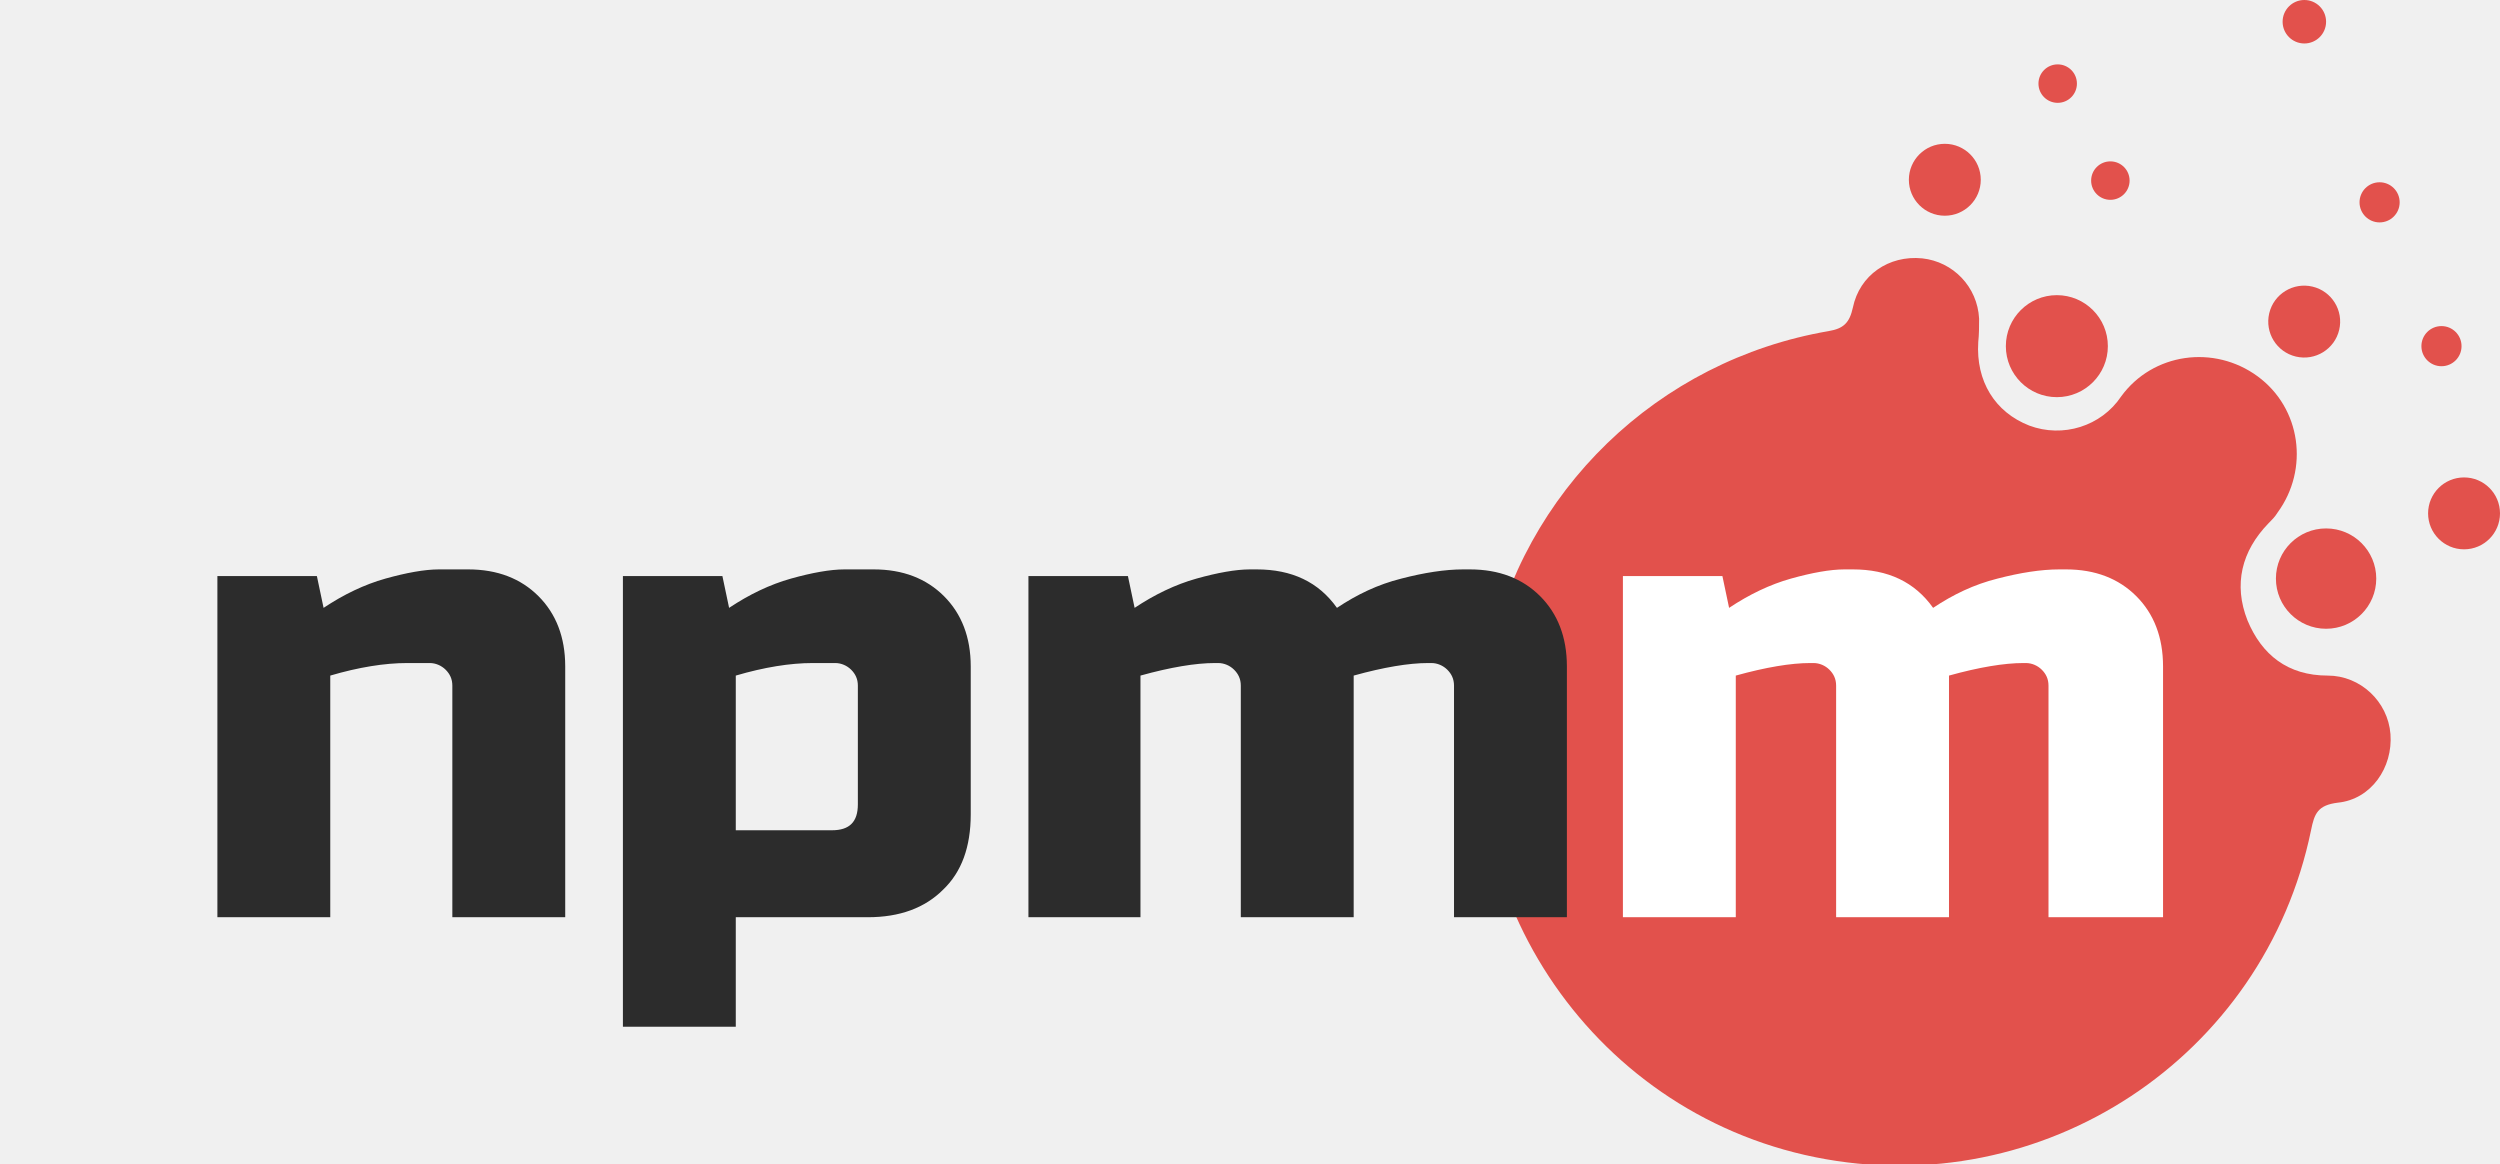
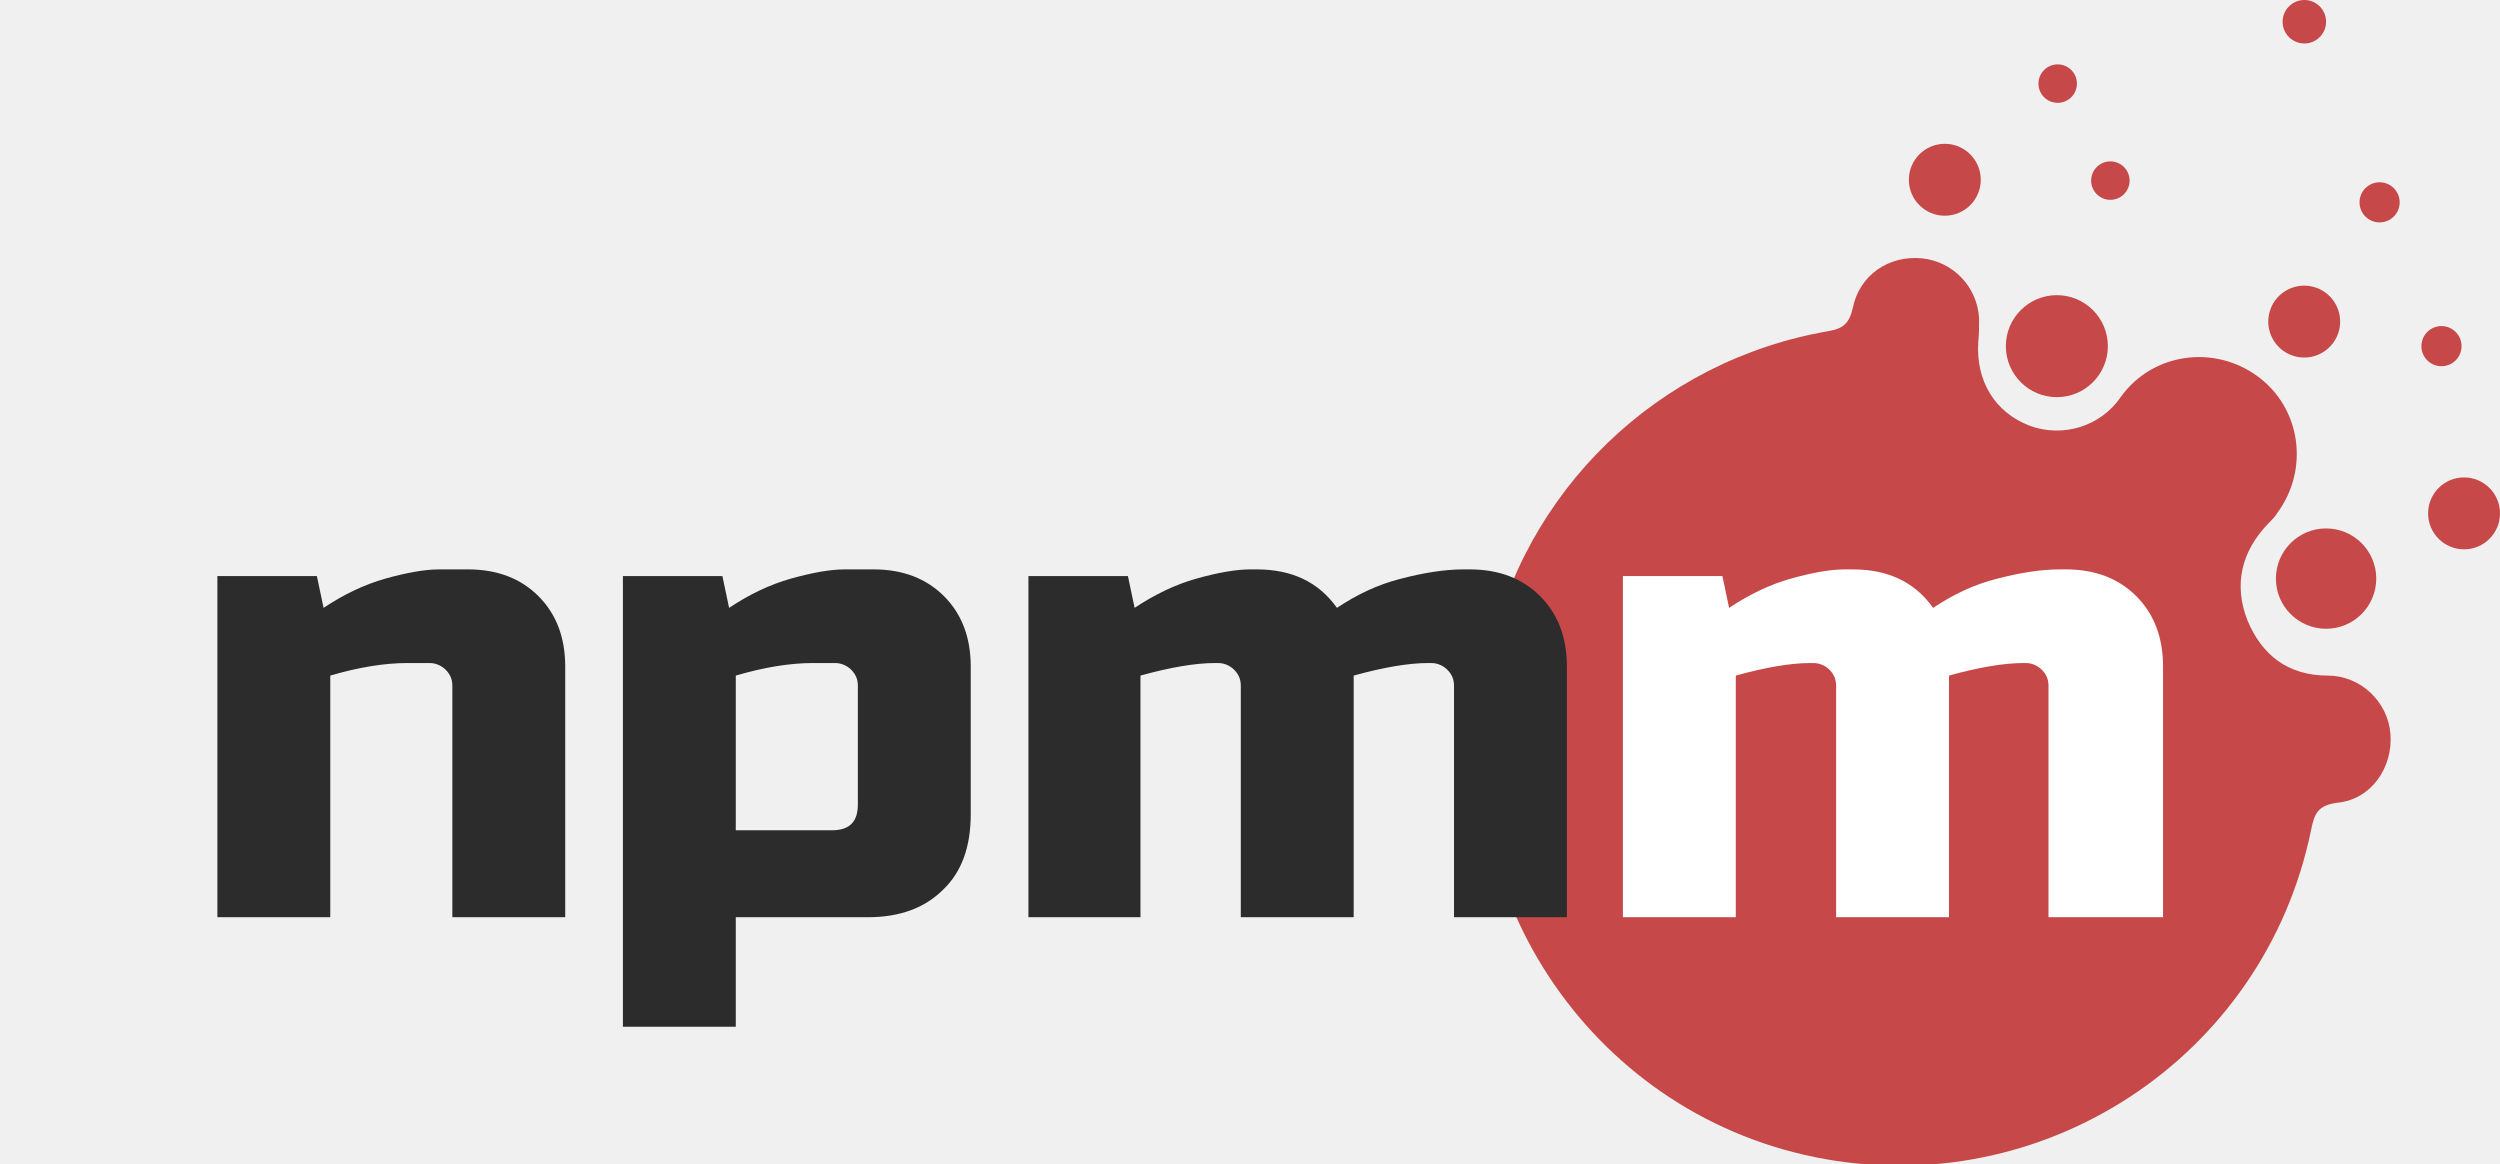
<svg xmlns="http://www.w3.org/2000/svg" version="1.1" id="Layer_1" x="0px" y="0px" viewBox="0 0 299 139.2" style="enable-background:new 0 0 299 139.2;" xml:space="preserve">
  <style type="text/css">
- 	.st0{fill:#E2514C;}
+ 	.st0{fill:#C74848;}
	.st1{fill:#2C2C2C;}
	.st2{fill:#FFFFFF;}
</style>
  <path class="st0" d="M218.7,39.6c1.8-0.3,2.5-1,2.9-2.8c0.8-3.9,4.3-6.3,8.3-5.9c3.7,0.4,6.6,3.4,6.8,7.2c0,0.9,0,1.9-0.1,2.8  c-0.3,4.7,2,8.4,6.1,10c4,1.5,8.6,0.1,11-3.5c3.8-5.2,11.1-6.2,16.3-2.4s6.2,11.1,2.4,16.3c-0.3,0.5-0.7,0.9-1.1,1.3  c-3.2,3.3-4.2,7.3-2.5,11.6c1.7,4.1,4.8,6.6,9.6,6.6c3.9,0,7.2,3.1,7.5,7c0.3,4-2.3,7.8-6.3,8.2c-2.4,0.3-2.8,1.3-3.2,3.3  c-5.6,27.2-32.1,44.6-59.3,39.1S172.4,106.1,178,79C182.1,58.7,198.3,43.1,218.7,39.6z" />
  <circle class="st0" cx="246.1" cy="10" r="2.3" />
  <circle class="st0" cx="252.4" cy="21.6" r="2.3" />
  <circle class="st0" cx="278.2" cy="69.2" r="6" />
  <circle class="st0" cx="246" cy="41.4" r="6.1" />
  <ellipse class="st0" cx="275.6" cy="2.6" rx="2.6" ry="2.6" />
  <circle class="st0" cx="284.6" cy="24.2" r="2.4" />
  <circle class="st0" cx="294.7" cy="61.4" r="4.3" />
  <circle class="st0" cx="292" cy="41.4" r="2.4" />
  <circle class="st0" cx="232.6" cy="21.5" r="4.3" />
  <ellipse transform="matrix(0.2298 -0.9732 0.9732 0.2298 174.8791 297.8518)" class="st0" cx="275.6" cy="38.4" rx="4.3" ry="4.3" />
  <path class="st1" d="M48.7,79.3c-2.7,0-5.8,0.5-9.2,1.5v28.9H26V68.9h11.9l0.8,3.8c2.4-1.6,4.9-2.8,7.4-3.5c2.5-0.7,4.7-1.1,6.4-1.1  H56c3.5,0,6.3,1.1,8.4,3.2c2.1,2.1,3.2,4.9,3.2,8.4v30H54.1V82c0-0.8-0.3-1.4-0.8-1.9c-0.5-0.5-1.2-0.8-1.9-0.8H48.7z" />
  <path class="st1" d="M88,109.7v13.1H74.5V68.9h11.9l0.8,3.8c2.4-1.6,4.9-2.8,7.4-3.5c2.5-0.7,4.7-1.1,6.4-1.1h3.5  c3.5,0,6.3,1.1,8.4,3.2c2.1,2.1,3.2,4.9,3.2,8.4v17.7c0,3.9-1.1,6.9-3.3,9c-2.2,2.2-5.2,3.3-9,3.3H88z M97.2,79.3  c-2.7,0-5.8,0.5-9.2,1.5v18.5h11.5c2.1,0,3.1-1,3.1-3.1V82c0-0.8-0.3-1.4-0.8-1.9c-0.5-0.5-1.2-0.8-1.9-0.8H97.2z" />
  <path class="st1" d="M150.3,68.1c4.2,0,7.4,1.5,9.6,4.6c2.4-1.6,4.9-2.8,7.7-3.5c2.7-0.7,5.2-1.1,7.4-1.1h0.8c3.5,0,6.3,1.1,8.4,3.2  c2.1,2.1,3.2,4.9,3.2,8.4v30h-13.5V82c0-0.8-0.3-1.4-0.8-1.9c-0.5-0.5-1.2-0.8-1.9-0.8h-0.4c-2.3,0-5.3,0.5-8.9,1.5v28.9h-13.5V82  c0-0.8-0.3-1.4-0.8-1.9c-0.5-0.5-1.2-0.8-1.9-0.8h-0.4c-2.3,0-5.3,0.5-8.9,1.5v28.9H123V68.9h11.9l0.8,3.8c2.4-1.6,4.9-2.8,7.4-3.5  c2.5-0.7,4.7-1.1,6.4-1.1H150.3z" />
  <path class="st2" d="M221.6,68.1c4.2,0,7.4,1.5,9.6,4.6c2.4-1.6,4.9-2.8,7.7-3.5c2.7-0.7,5.2-1.1,7.4-1.1h0.8c3.5,0,6.3,1.1,8.4,3.2  c2.1,2.1,3.2,4.9,3.2,8.4v30H245V82c0-0.8-0.3-1.4-0.8-1.9c-0.5-0.5-1.2-0.8-1.9-0.8H242c-2.3,0-5.3,0.5-8.9,1.5v28.9h-13.5V82  c0-0.8-0.3-1.4-0.8-1.9c-0.5-0.5-1.2-0.8-1.9-0.8h-0.4c-2.3,0-5.3,0.5-8.9,1.5v28.9h-13.5V68.9h11.9l0.8,3.8  c2.4-1.6,4.9-2.8,7.4-3.5c2.5-0.7,4.7-1.1,6.4-1.1H221.6z" />
</svg>
